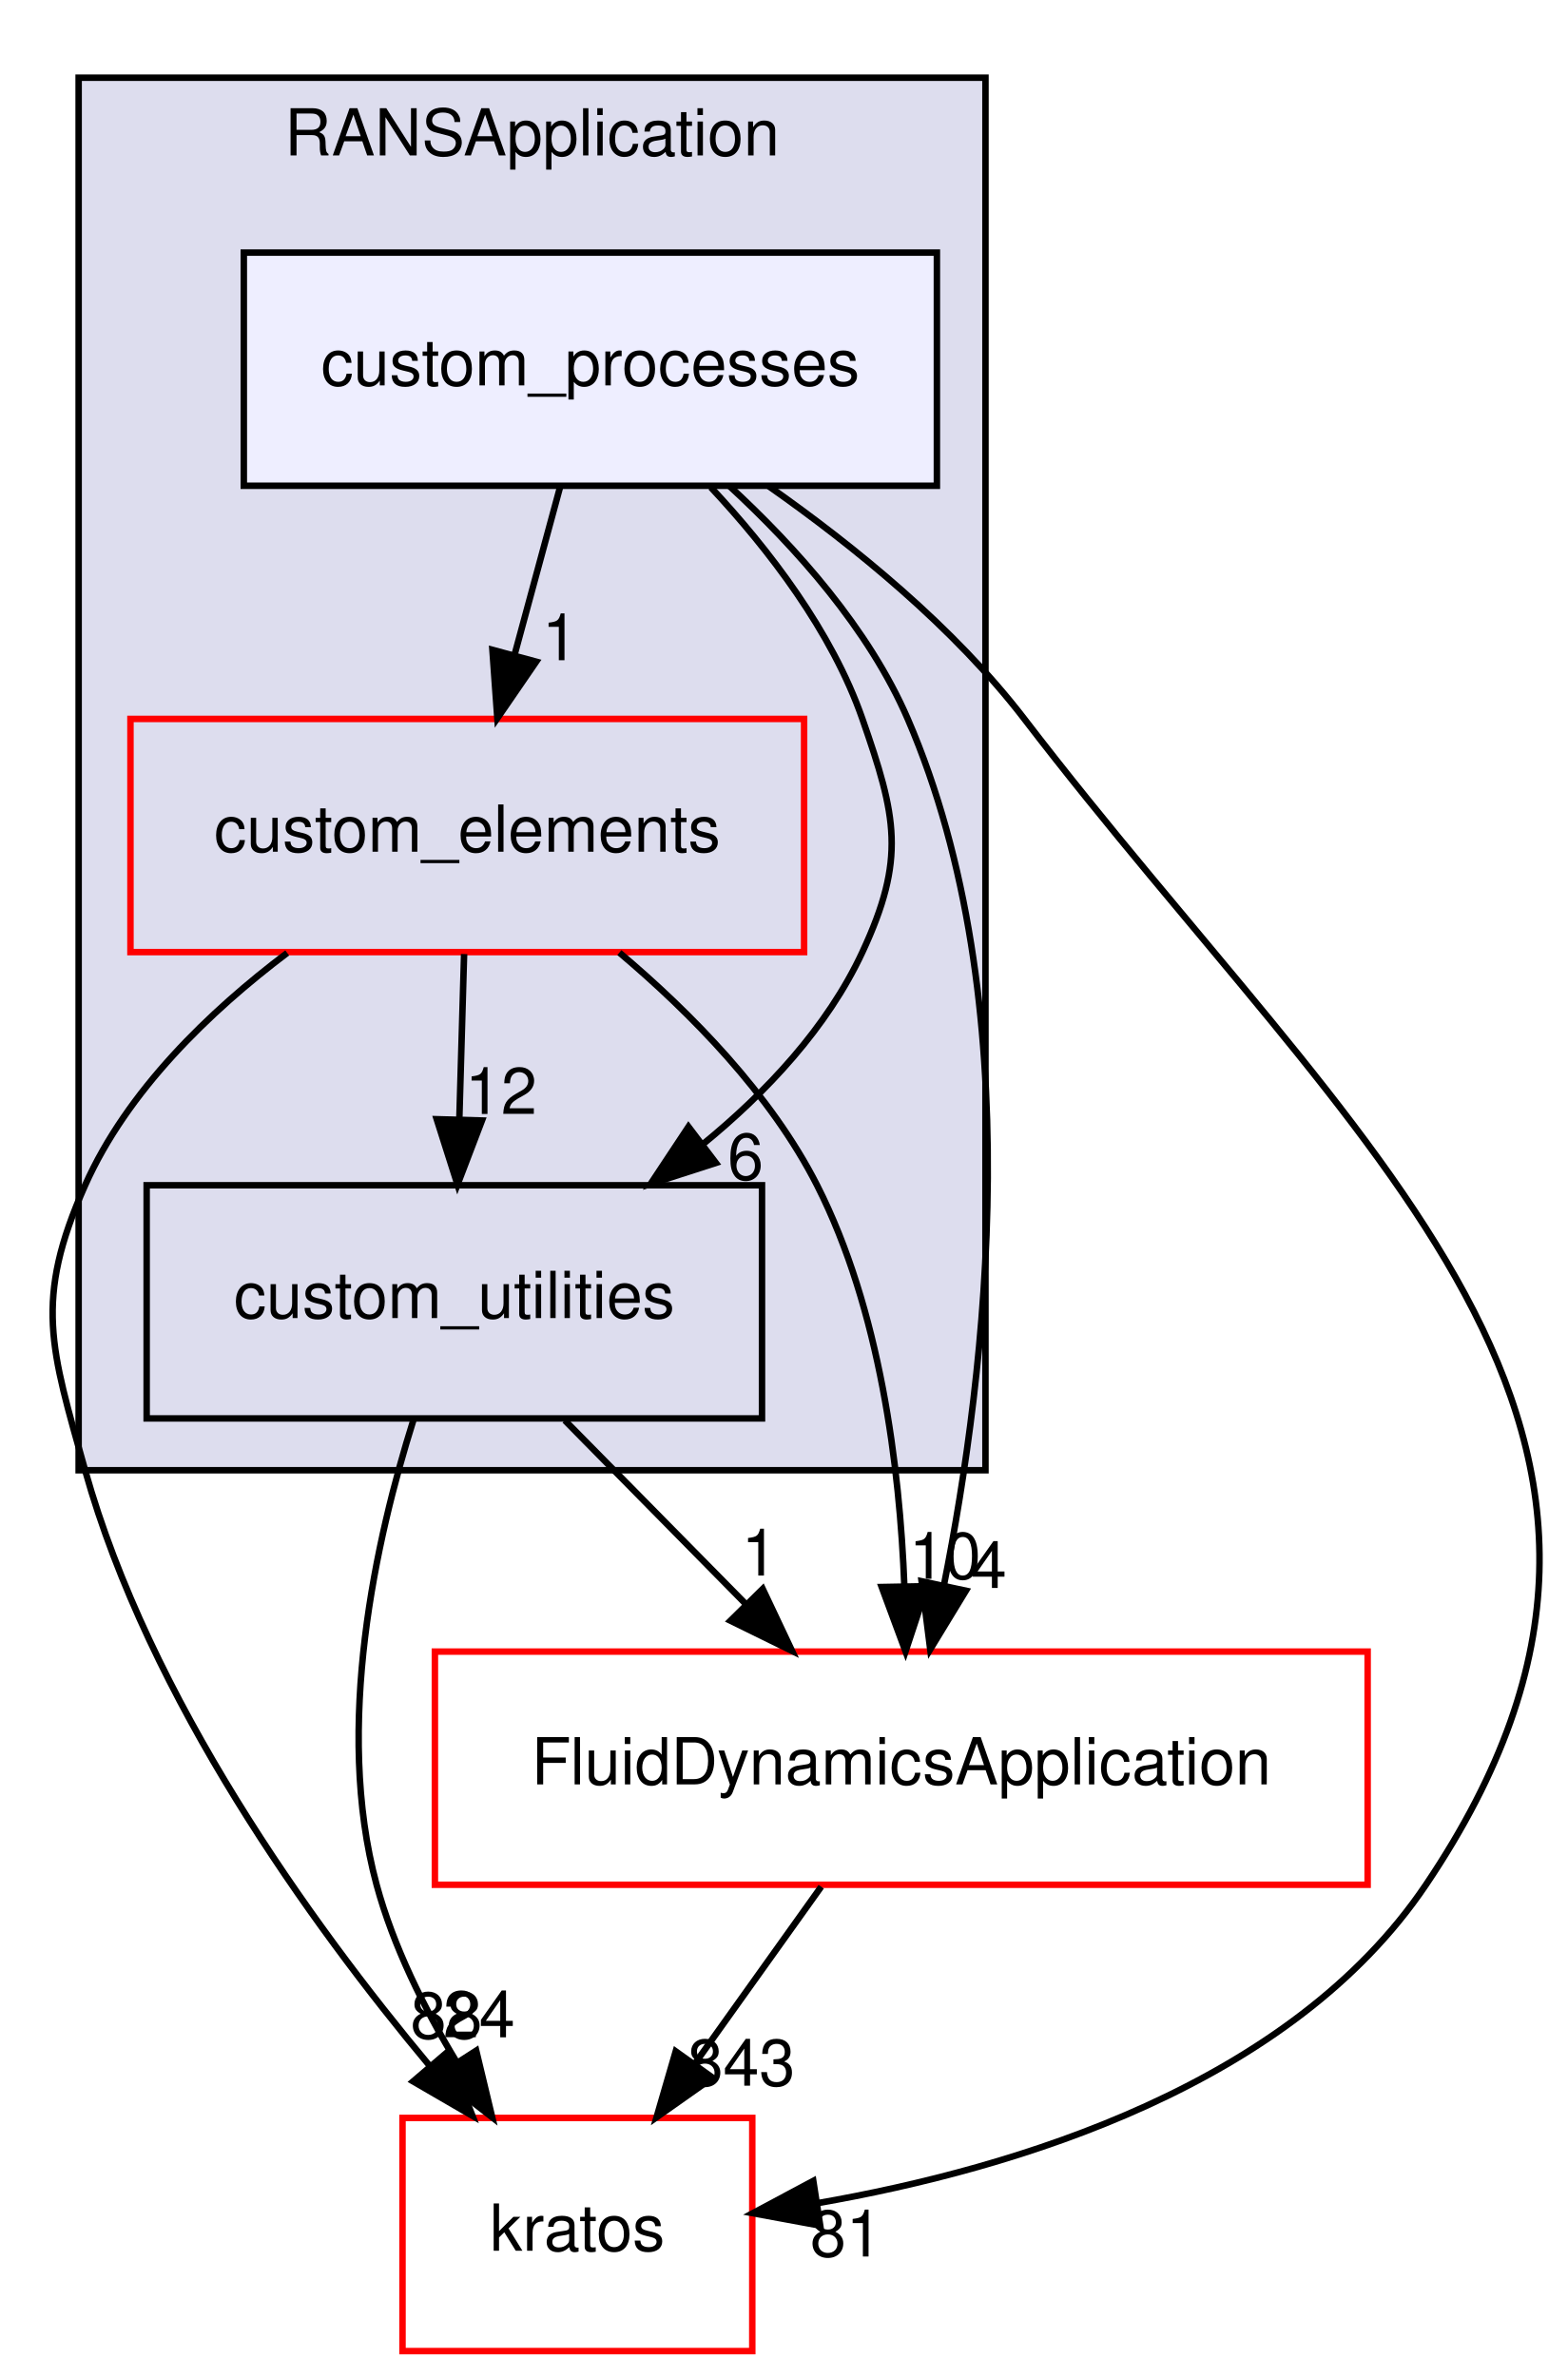
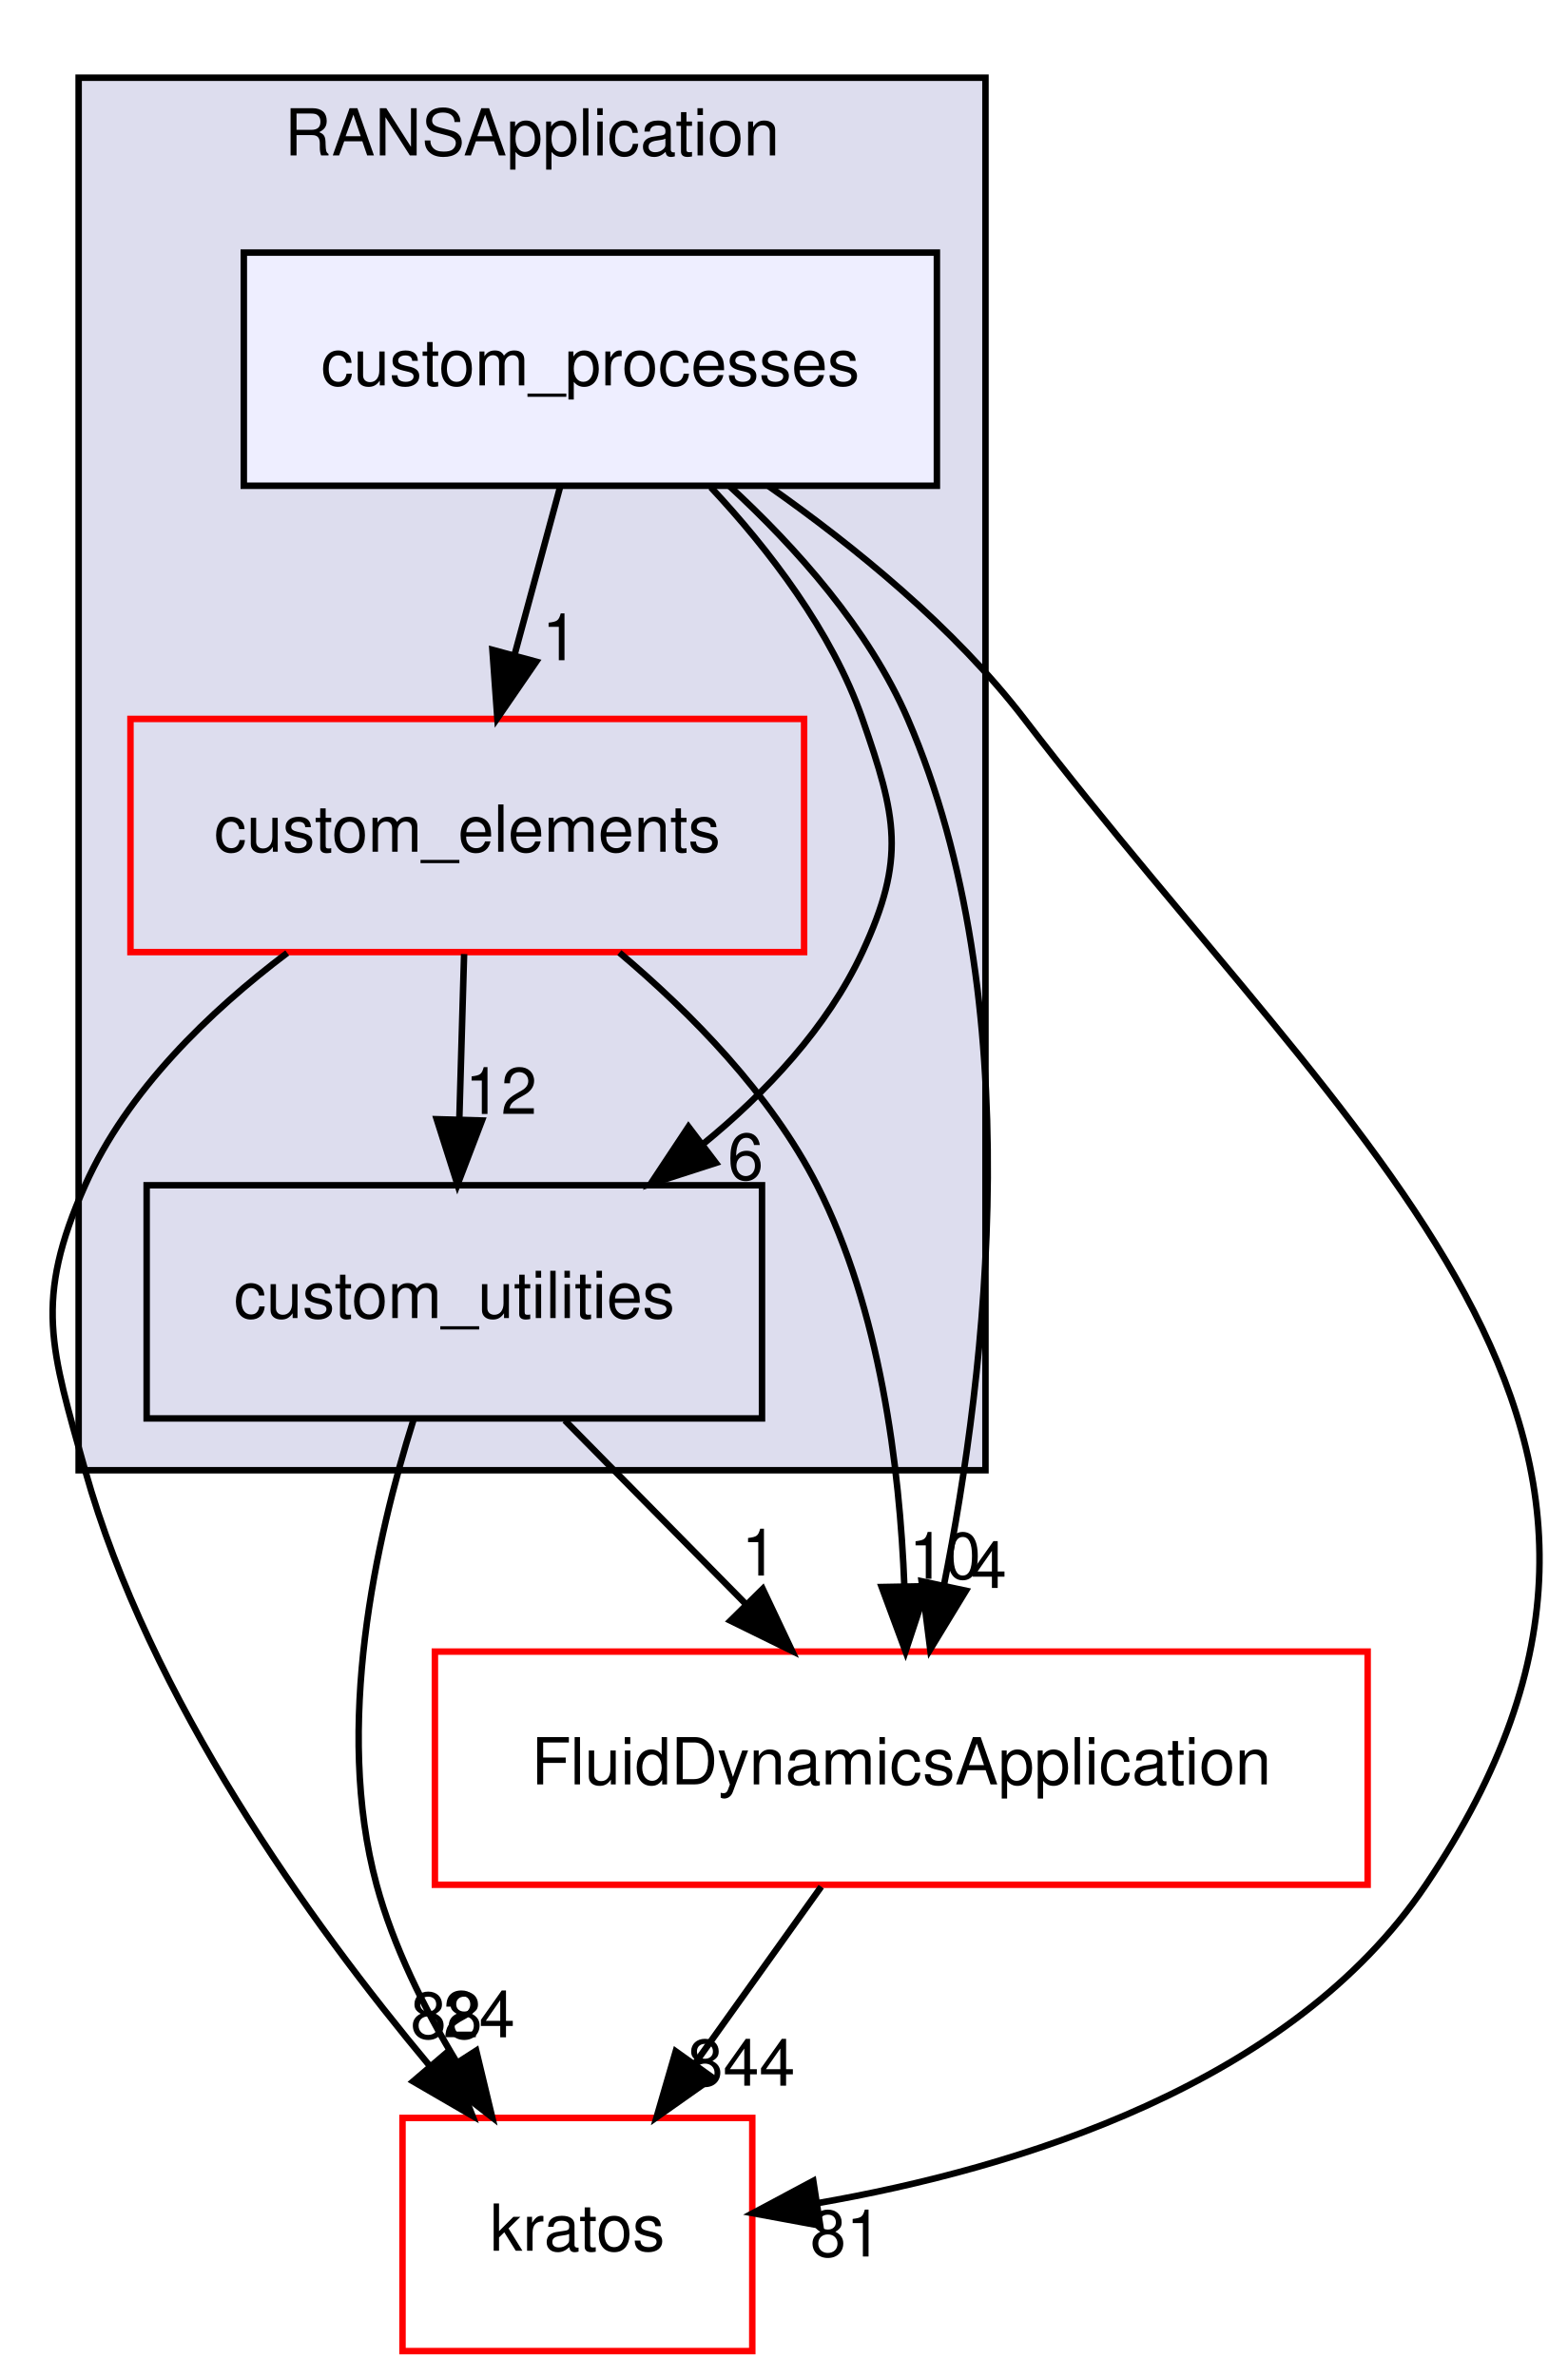
<svg xmlns="http://www.w3.org/2000/svg" xmlns:xlink="http://www.w3.org/1999/xlink" width="242pt" height="367pt" viewBox="0.00 0.00 241.72 367.00">
  <g id="graph0" class="graph" transform="scale(1 1) rotate(0) translate(4 363)">
    <g id="clust1" class="cluster">
      <g id="a_clust1">
        <a xlink:href="dir_967db24cefe5c9d8ef6e6f3f57bce73c.html" target="_top" xlink:title="RANSApplication">
          <polygon fill="#ddddee" stroke="black" points="8,-136 8,-351 148,-351 148,-136 8,-136" />
          <text text-anchor="middle" x="78" y="-339" font-family="Helvetica,sans-Serif" font-size="10.00">RANSApplication</text>
        </a>
      </g>
    </g>
    <g id="node1" class="node">
      <g id="a_node1">
        <a xlink:href="dir_610220c7a5f43821e942dac7d66d4d1f.html" target="_top" xlink:title="custom_elements">
          <polygon fill="none" stroke="red" points="120,-252 16,-252 16,-216 120,-216 120,-252" />
          <text text-anchor="middle" x="68" y="-231.5" font-family="Helvetica,sans-Serif" font-size="10.00">custom_elements</text>
        </a>
      </g>
    </g>
    <g id="node2" class="node">
      <g id="a_node2">
        <a xlink:href="dir_d00027f6feada1f7c28473d9986b9594.html" target="_top" xlink:title="custom_utilities">
          <polygon fill="none" stroke="black" points="113.5,-180 18.5,-180 18.5,-144 113.5,-144 113.5,-180" />
          <text text-anchor="middle" x="66" y="-159.5" font-family="Helvetica,sans-Serif" font-size="10.00">custom_utilities</text>
        </a>
      </g>
    </g>
    <g id="edge5" class="edge">
      <path fill="none" stroke="black" d="M67.51,-215.7C67.29,-207.98 67.02,-198.71 66.77,-190.11" />
      <polygon fill="black" stroke="black" points="70.27,-190 66.49,-180.1 63.28,-190.2 70.27,-190" />
      <g id="a_edge5-headlabel">
        <a xlink:href="dir_000563_000571.html" target="_top" xlink:title="12">
          <text text-anchor="middle" x="73.21" y="-191.01" font-family="Helvetica,sans-Serif" font-size="10.00">12</text>
        </a>
      </g>
    </g>
    <g id="node4" class="node">
      <g id="a_node4">
        <a xlink:href="dir_3ad5b53c1d85a729c373dd4b6e02d9a8.html" target="_top" xlink:title="FluidDynamicsApplication">
          <polygon fill="none" stroke="red" points="207,-108 63,-108 63,-72 207,-72 207,-108" />
          <text text-anchor="middle" x="135" y="-87.5" font-family="Helvetica,sans-Serif" font-size="10.00">FluidDynamicsApplication</text>
        </a>
      </g>
    </g>
    <g id="edge3" class="edge">
      <path fill="none" stroke="black" d="M91.48,-215.92C102.55,-206.58 114.86,-194.05 122,-180 131.75,-160.8 134.77,-136.45 135.48,-118.08" />
      <polygon fill="black" stroke="black" points="138.98,-118.1 135.66,-108.03 131.98,-117.97 138.98,-118.1" />
      <g id="a_edge3-headlabel">
        <a xlink:href="dir_000563_000030.html" target="_top" xlink:title="10">
          <text text-anchor="middle" x="141.75" y="-119.24" font-family="Helvetica,sans-Serif" font-size="10.00">10</text>
        </a>
      </g>
    </g>
    <g id="node5" class="node">
      <g id="a_node5">
        <a xlink:href="dir_8fc3e8efef0bfca4a113d719cbd52afb.html" target="_top" xlink:title="kratos">
          <polygon fill="none" stroke="red" points="112,-36 58,-36 58,0 112,0 112,-36" />
          <text text-anchor="middle" x="85" y="-15.5" font-family="Helvetica,sans-Serif" font-size="10.00">kratos</text>
        </a>
      </g>
    </g>
    <g id="edge4" class="edge">
      <path fill="none" stroke="black" d="M40.2,-215.87C28.23,-206.84 15.5,-194.59 9,-180 1.04,-162.14 3.72,-154.83 9,-136 18.91,-100.69 43.68,-66.22 62.27,-43.95" />
      <polygon fill="black" stroke="black" points="64.96,-46.19 68.8,-36.32 59.64,-41.64 64.96,-46.19" />
      <g id="a_edge4-headlabel">
        <a xlink:href="dir_000563_000710.html" target="_top" xlink:title="88">
          <text text-anchor="middle" x="64.78" y="-48.27" font-family="Helvetica,sans-Serif" font-size="10.00">88</text>
        </a>
      </g>
    </g>
    <g id="edge1" class="edge">
      <path fill="none" stroke="black" d="M83.06,-143.7C91.5,-135.14 101.82,-124.66 111.04,-115.3" />
      <polygon fill="black" stroke="black" points="113.61,-117.68 118.14,-108.1 108.63,-112.77 113.61,-117.68" />
      <g id="a_edge1-headlabel">
        <a xlink:href="dir_000571_000030.html" target="_top" xlink:title="1">
          <text text-anchor="middle" x="113.11" y="-119.74" font-family="Helvetica,sans-Serif" font-size="10.00">1</text>
        </a>
      </g>
    </g>
    <g id="edge2" class="edge">
      <path fill="none" stroke="black" d="M59.66,-143.67C53.95,-125.54 47.39,-96.38 54,-72 56.58,-62.48 61.34,-52.92 66.38,-44.59" />
      <polygon fill="black" stroke="black" points="69.38,-46.39 71.85,-36.09 63.49,-42.6 69.38,-46.39" />
      <g id="a_edge2-headlabel">
        <a xlink:href="dir_000571_000710.html" target="_top" xlink:title="24">
          <text text-anchor="middle" x="69.82" y="-48.45" font-family="Helvetica,sans-Serif" font-size="10.00">24</text>
        </a>
      </g>
    </g>
    <g id="node3" class="node">
      <g id="a_node3">
        <a xlink:href="dir_6bcaa7cda04ac56d0f64b3a97246494d.html" target="_top" xlink:title="custom_processes">
          <polygon fill="#eeeeff" stroke="black" points="140.5,-324 33.5,-324 33.5,-288 140.5,-288 140.5,-324" />
          <text text-anchor="middle" x="87" y="-303.5" font-family="Helvetica,sans-Serif" font-size="10.00">custom_processes</text>
        </a>
      </g>
    </g>
    <g id="edge7" class="edge">
      <path fill="none" stroke="black" d="M82.3,-287.7C80.19,-279.9 77.64,-270.51 75.28,-261.83" />
      <polygon fill="black" stroke="black" points="78.64,-260.84 72.64,-252.1 71.88,-262.67 78.64,-260.84" />
      <g id="a_edge7-headlabel">
        <a xlink:href="dir_000568_000563.html" target="_top" xlink:title="1">
          <text text-anchor="middle" x="82.32" y="-261.06" font-family="Helvetica,sans-Serif" font-size="10.00">1</text>
        </a>
      </g>
    </g>
    <g id="edge9" class="edge">
      <path fill="none" stroke="black" d="M105.6,-287.76C114.53,-278.2 124.29,-265.53 129,-252 134.26,-236.89 135.75,-230.51 129,-216 123.57,-204.34 114.18,-194.34 104.28,-186.26" />
      <polygon fill="black" stroke="black" points="106.38,-183.45 96.3,-180.2 102.15,-189.03 106.38,-183.45" />
      <g id="a_edge9-headlabel">
        <a xlink:href="dir_000568_000571.html" target="_top" xlink:title="6">
          <text text-anchor="middle" x="110.96" y="-180.87" font-family="Helvetica,sans-Serif" font-size="10.00">6</text>
        </a>
      </g>
    </g>
    <g id="edge6" class="edge">
      <path fill="none" stroke="black" d="M108.49,-287.94C118.71,-278.52 129.99,-265.92 136,-252 154.9,-208.24 148.18,-151.33 141.58,-118.22" />
      <polygon fill="black" stroke="black" points="144.98,-117.4 139.47,-108.35 138.14,-118.86 144.98,-117.4" />
      <g id="a_edge6-headlabel">
        <a xlink:href="dir_000568_000030.html" target="_top" xlink:title="4">
          <text text-anchor="middle" x="148.51" y="-117.82" font-family="Helvetica,sans-Serif" font-size="10.00">4</text>
        </a>
      </g>
    </g>
    <g id="edge8" class="edge">
      <path fill="none" stroke="black" d="M114.47,-287.98C127.77,-278.65 143.17,-266.12 154,-252 205.48,-184.85 263.3,-142.16 216,-72 195.18,-41.11 152.97,-28.22 122.07,-22.84" />
      <polygon fill="black" stroke="black" points="122.49,-19.37 112.08,-21.29 121.42,-26.28 122.49,-19.37" />
      <g id="a_edge8-headlabel">
        <a xlink:href="dir_000568_000710.html" target="_top" xlink:title="81">
          <text text-anchor="middle" x="126.48" y="-14.61" font-family="Helvetica,sans-Serif" font-size="10.00">81</text>
        </a>
      </g>
    </g>
    <g id="edge10" class="edge">
      <path fill="none" stroke="black" d="M122.64,-71.7C116.77,-63.47 109.63,-53.48 103.16,-44.42" />
      <polygon fill="black" stroke="black" points="105.88,-42.21 97.22,-36.1 100.18,-46.28 105.88,-42.21" />
      <g id="a_edge10-headlabel">
-         <a xlink:href="dir_000030_000710.html" target="_top" xlink:title="843">
-           <text text-anchor="middle" x="110.28" y="-40.98" font-family="Helvetica,sans-Serif" font-size="10.00">843</text>
+         <a xlink:href="dir_000030_000710.html" target="_top" xlink:title="844">
+           <text text-anchor="middle" x="110.28" y="-40.98" font-family="Helvetica,sans-Serif" font-size="10.00">844</text>
        </a>
      </g>
    </g>
  </g>
</svg>
